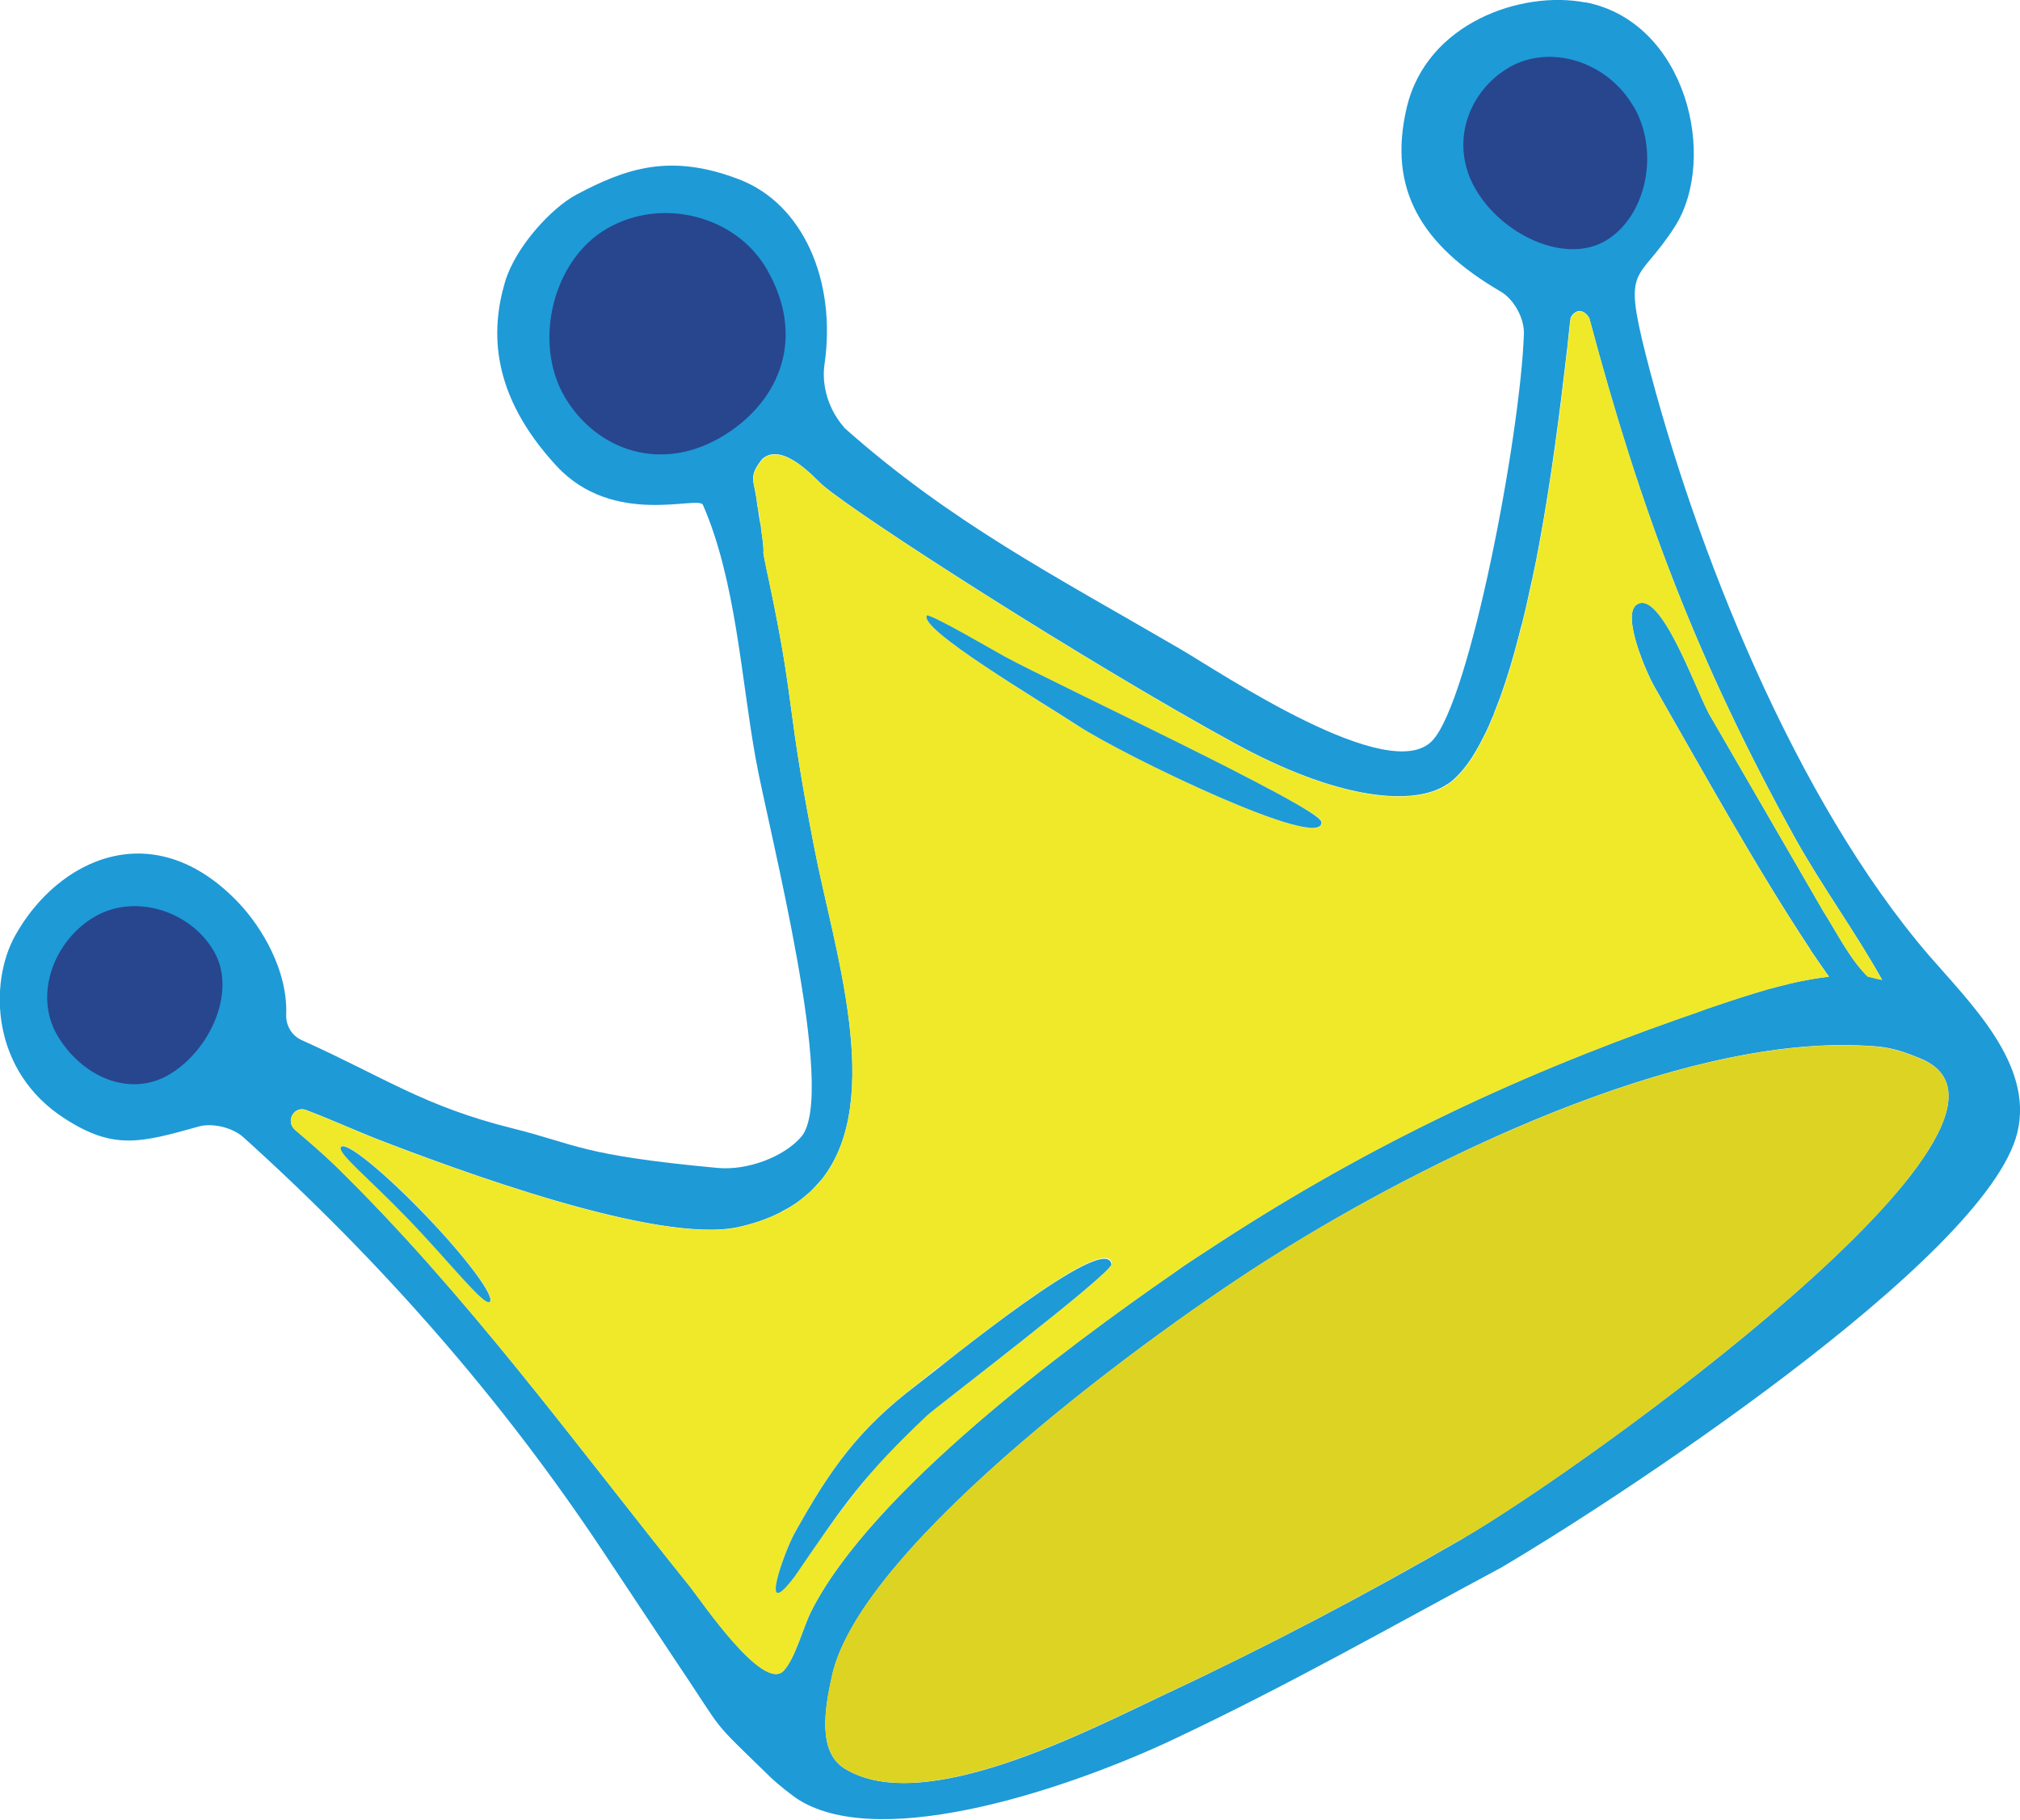
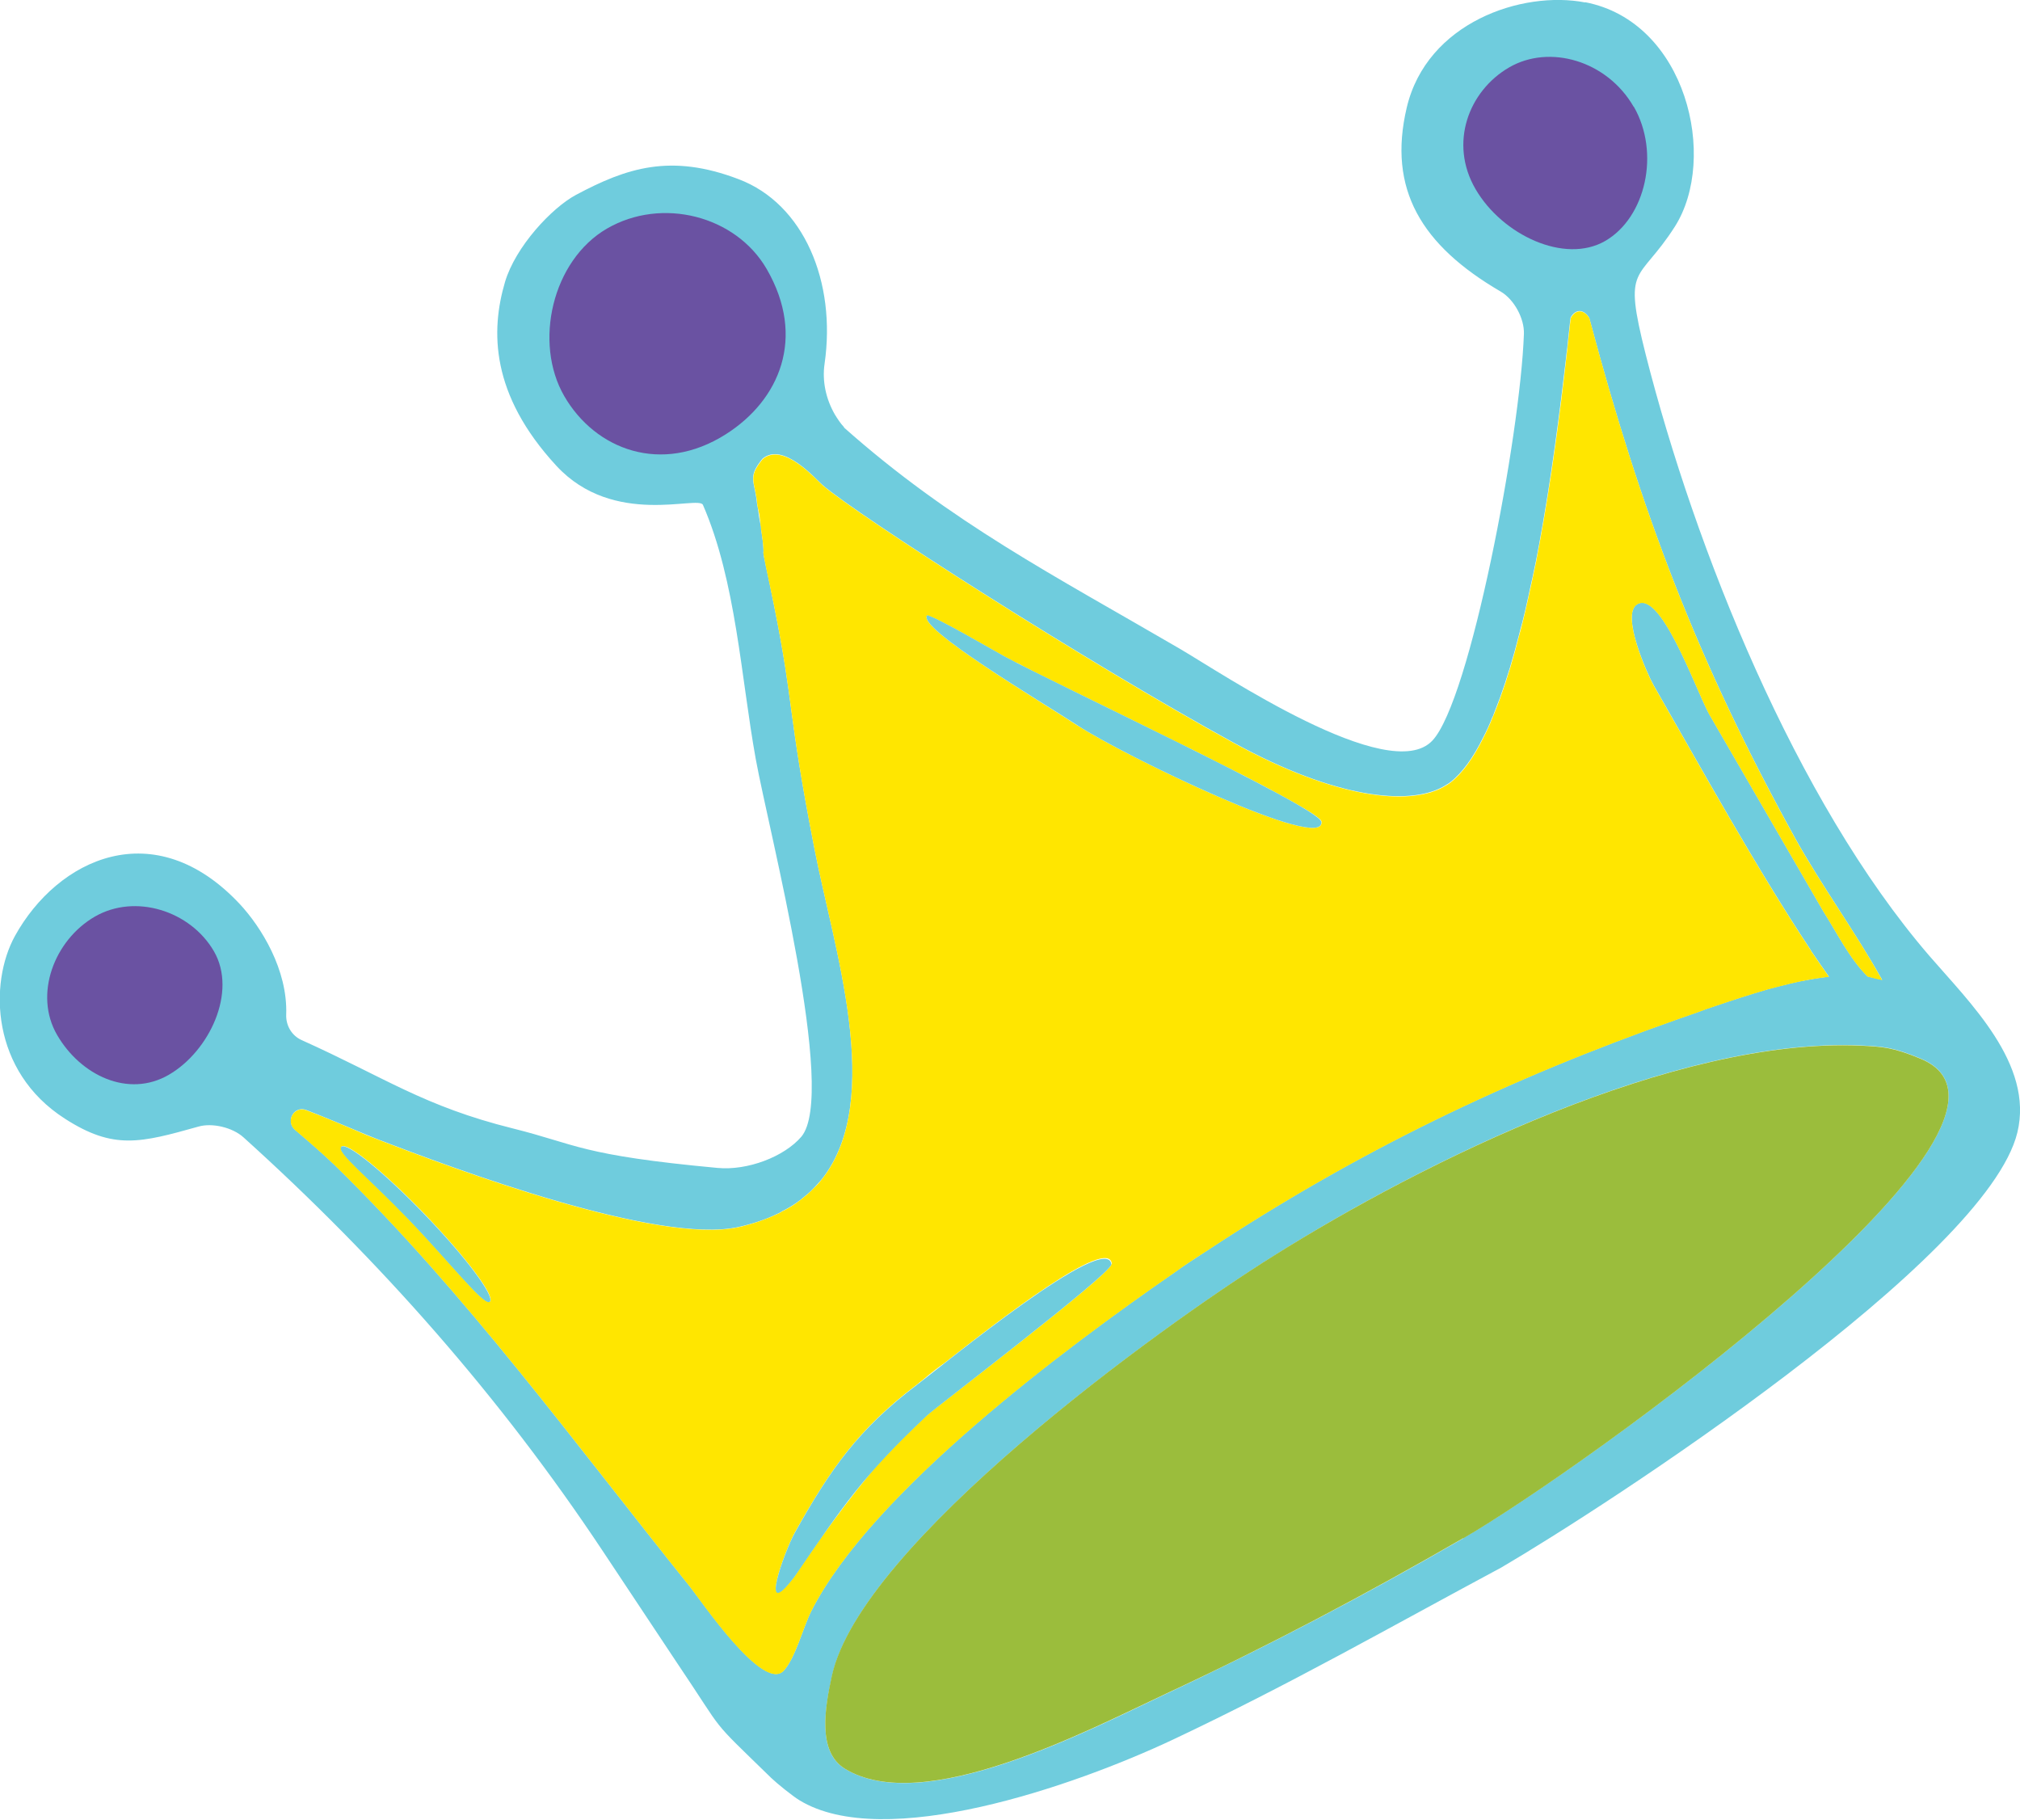
<svg xmlns="http://www.w3.org/2000/svg" id="Layer_1" data-name="Layer 1" viewBox="0 0 99.8 89.89">
  <g id="crown">
-     <path id="outline" d="M78.31.12c-3.11-.6-7.82.99-8.81,5.2-.95,4.03.73,6.8,4.64,9.08.67.39,1.18,1.34,1.15,2.1-.18,5.03-2.66,18.1-4.52,20.08-2.12,2.27-10.43-3.34-12.49-4.54-6.21-3.62-11.3-6.23-16.58-10.92v-.02c-.18-.19-.32-.41-.45-.62-.44-.76-.64-1.65-.51-2.52.58-4.03-1.02-7.89-4.25-9.11-3.36-1.28-5.53-.56-8.04.78-1.19.64-2.98,2.55-3.5,4.3-.71,2.41-.72,5.55,2.54,9.08,2.83,3.06,7.03,1.44,7.24,1.93,1.64,3.77,1.88,8.54,2.61,12.56.65,3.58,4.04,16.53,2.25,18.65-.85.99-2.66,1.68-4.14,1.54-6.79-.63-6.94-1.16-10.11-1.95-4.42-1.1-6.31-2.51-10.45-4.37-.48-.22-.77-.72-.75-1.25.08-2.22-1.24-4.33-2.29-5.46-4.23-4.52-9-2.24-11.11,1.57-1.29,2.34-1.19,6.69,2.47,9.03,2.41,1.55,3.73,1.19,6.59.39.68-.2,1.69.04,2.23.53,6.74,6.08,12.69,12.82,17.74,20.42l3.62,5.45c2.57,3.81,1.52,2.66,4.71,5.77.28.27,1.06.9,1.39,1.1,4.18,2.56,13.56-.68,18.48-3,5.8-2.74,10.64-5.51,16.2-8.49,5.18-3.03,23.98-15.23,25.5-21.49.82-3.38-2.36-6.42-4.37-8.75-6.59-7.66-11.55-20.07-13.99-29.67-1.15-4.55-.38-3.48,1.44-6.33,2.14-3.37.58-10.11-4.43-11.08ZM79.71,11.46s-.04.03-.06.05c-2.38,2.05-6.56-1.01-7.1-3.68-.38-1.87,1.15-4.36,2.99-4.73,5.47-.85,7.2,5.46,4.16,8.35ZM28.85,20.54c-2.97-3.6-.84-10.38,4.7-9.76.05,0,.11,0,.16.02,1.48.32,2.87.89,3.81,2.19,2.03,2.98,1.14,5.61-1.33,7.76-2.07,1.91-5.39,2.15-7.34-.21ZM10.23,50.98c-.1.18-1.55,1.11-2.24,1.51-1.54.89-2.62.84-3.09.3-2.48-2.82-3.79-4.06.05-7.29.05-.04.99-.44,1.05-.45,1.59-.15,1.9-.35,3.65,1.23.96.87,1.17,1.42,1.2,3.12,0,.04,0,.42-.61,1.59ZM72.29,75.99c-4.79,2.77-9.64,5.32-14.66,7.67-3.91,1.84-12.02,6.1-15.9,3.7-1.35-.83-.98-2.98-.62-4.59,1.42-6.5,16.06-17.14,21.84-20.75,7.4-4.66,19.78-10.78,28.98-10.38,1.05.05,1.59.07,2.99.66,7.25,3.08-16.76,20.29-22.63,23.68ZM88.7,41.42c1.33,2.38,2.95,4.59,4.29,6.98-.24-.05-.48-.12-.72-.17-.89-.88-1.52-2.17-2.2-3.24l-5.57-9.62c-.03-.06-.07-.13-.12-.22-.7-1.37-2.36-6.02-3.5-5.3-.81.5.51,3.46.82,4,2.34,4.08,5.07,9.02,7.75,13.06l.03.06c.3.44.59.86.88,1.27-.51.06-1.01.15-1.52.25-.25.05-.5.12-.75.18-.25.05-.5.13-.74.19-.86.25-1.73.53-2.58.82-.31.1-.62.21-.91.32-.3.1-.6.21-.89.31-8.53,3-15.91,6.56-23.41,11.51-.52.34-1.05.68-1.56,1.05-5.3,3.66-14.96,10.83-17.93,16.73-.4.81-.78,2.31-1.35,2.92-1.01,1.09-4.11-3.51-4.64-4.16-5.7-7.08-11.01-14.43-17.52-20.79-.63-.61-1.31-1.19-1.98-1.76-.49-.43-.05-1.21.55-.98.84.32,1.7.69,2.49,1.02.33.14.65.27.95.39,3.96,1.53,13.93,5.24,17.91,4.37.71-.16,1.35-.37,1.9-.64.09-.04.18-.08.26-.14.47-.23.87-.51,1.22-.82.14-.11.26-.23.38-.36.13-.14.25-.27.37-.41,3.12-3.97.56-11.47-.38-16.37-1.34-6.86-.97-6.9-1.99-11.98-.29-1.48-.57-2.61-.52-2.64,0,0,.02-.25-.11-1.06h0s0-.06-.01-.08c0-.01,0-.03,0-.04,0-.06,0-.11-.03-.17-.04-.18-.08-.45-.13-.82-.01-.04-.01-.08-.03-.12-.1-1.23-.52-1.34.26-2.3,1.02-.87,2.65,1.03,2.96,1.29,1.76,1.52,13.07,8.77,20.31,12.73,5.1,2.8,8.66,3.09,10.32,2.2.13-.08.27-.15.39-.24.6-.47,1.15-1.24,1.63-2.22.16-.3.31-.63.45-.99.04-.05.05-.12.08-.19.1-.25.2-.51.3-.78.34-.94.65-1.97.93-3.07.05-.22.11-.42.17-.64.1-.4.2-.82.29-1.24.06-.31.14-.63.21-.96.12-.54.23-1.1.33-1.65.61-3.28,1.03-6.63,1.33-9.2.01-.17.04-.34.06-.5.02-.16.03-.32.05-.48.02-.16.03-.31.05-.46.02-.2.04-.39.07-.58.28-.48.69-.37.92.03,2.54,9.53,5.33,16.94,10.17,25.69Z" fill="#1e9ad7" />
-     <path id="bot-crown-main" d="M72.29,75.98c-4.8,2.77-9.64,5.33-14.66,7.67-3.92,1.84-12.02,6.1-15.9,3.71-1.35-.84-.98-2.99-.63-4.59,1.43-6.5,16.06-17.14,21.84-20.75,7.41-4.65,19.78-10.77,28.98-10.37,1.04.05,1.6.07,3,.66,7.25,3.07-16.77,20.29-22.63,23.68Z" fill="#ddd322" />
-     <path id="main-bg" d="M78.53,15.73c-.23-.4-.64-.52-.92-.03-.03.19-.05.38-.07.58-.02.15-.03.29-.05.46-.02.16-.03.32-.05.48-.02.16-.04.34-.06.5-.29,2.57-.72,5.92-1.33,9.2-.1.56-.21,1.11-.33,1.65-.07.33-.14.65-.21.96-.09.42-.19.84-.29,1.24-.05.22-.11.42-.17.64-.28,1.11-.59,2.14-.93,3.07-.1.28-.2.53-.3.78-.03.06-.05.13-.08.19-.14.36-.29.68-.45.99-.48.98-1.03,1.75-1.63,2.22-.12.09-.25.16-.39.24-1.66.89-5.22.59-10.32-2.2-7.24-3.96-18.54-11.21-20.31-12.73-.31-.26-1.94-2.16-2.96-1.29-.78.96-.36,1.06-.26,2.3.01.04.01.08.03.12,0,.05.02.09.03.12,0,.04,0,.08.02.1,0,0,0,.01,0,.01.02.09.03.18.04.26,0,.03,0,.05.01.08,0,.05.02.11.02.16,0,.03,0,.05,0,.09.02.06.03.11.03.17,0,0,0,.02,0,.04,0,.02.01.04.01.06h0c.13.82.11,1.07.11,1.07-.05.03.22,1.16.52,2.64,1.02,5.08.65,5.12,1.99,11.98.94,4.9,3.5,12.41.38,16.37-.12.15-.24.29-.37.41-.12.13-.24.24-.38.36-.36.31-.75.6-1.22.82-.08.06-.17.1-.26.14-.55.26-1.19.48-1.9.64-3.98.87-13.96-2.84-17.91-4.37-.3-.11-.62-.24-.95-.39-.78-.33-1.64-.7-2.49-1.02-.6-.23-1.05.55-.55.98.67.57,1.35,1.15,1.98,1.76,6.51,6.36,11.83,13.71,17.52,20.79.52.65,3.62,5.25,4.64,4.16.57-.62.95-2.11,1.35-2.92,2.97-5.9,12.64-13.07,17.93-16.73.51-.37,1.04-.72,1.56-1.05,7.5-4.95,14.88-8.51,23.41-11.51.3-.1.6-.21.89-.31.29-.11.6-.22.91-.32.85-.29,1.71-.57,2.58-.82.24-.06.49-.13.74-.19.24-.06.5-.13.75-.18.51-.11,1.01-.19,1.52-.25-.29-.41-.58-.83-.88-1.27l-.03-.06c-2.68-4.04-5.41-8.98-7.75-13.06-.31-.54-1.63-3.5-.82-4,1.14-.72,2.8,3.93,3.5,5.3.04.09.08.16.12.22l5.57,9.62c.68,1.07,1.31,2.36,2.2,3.24.24.06.48.13.72.17-1.33-2.39-2.96-4.6-4.29-6.98-4.84-8.75-7.63-16.16-10.17-25.69ZM24.21,64.29c-.27.26-1.98-1.95-4.01-4.06-2.03-2.12-3.59-3.33-3.33-3.59s2.11,1.25,4.14,3.36c2.03,2.12,3.46,4.03,3.2,4.29ZM54.91,62.45c-.03.5-8.71,7.09-9.11,7.46-.25.23-.49.45-.71.67-.11.11-.22.21-.32.31-.42.42-.8.81-1.15,1.18-.08.09-.17.19-.25.28-.13.14-.26.29-.38.44-.86,1.04-1.66,2.11-2.48,3.25-.25.36-.51.74-.8,1.15-.14.21-.28.42-.43.64-1.85,2.44-.51-1.24,0-2.15,1.75-3.12,3.13-5.08,5.93-7.22.04-.03.08-.06.12-.09.03-.02.06-.05.09-.08.07-.05.15-.11.23-.18.34-.29.68-.55,1.02-.79,2.71-2.13,8.1-6.29,8.26-4.9ZM53.25,35.85c-1.75-1.15-8-4.86-7.44-5.45.53.12,3.19,1.69,3.84,2.04.15.08.32.17.54.29,0,0,.02,0,.03,0,.11.05.22.11.34.18.24.12.49.25.77.39,1.69.84,4.2,2.05,6.62,3.26l.61.3c.4.19.8.39,1.18.59.51.26,1,.51,1.47.74.19.09.36.18.54.28.36.18.7.36,1.01.53.86.46,1.57.86,2.01,1.14.11.07.19.13.26.18.07.05.13.1.18.14.04.06.08.09.08.12.22,1.59-9.81-3.28-12.03-4.73Z" fill="#efe92a" />
+     <path id="outline" d="M78.31.12c-3.11-.6-7.82.99-8.81,5.2-.95,4.03.73,6.8,4.64,9.08.67.39,1.18,1.34,1.15,2.1-.18,5.03-2.66,18.1-4.52,20.08-2.12,2.27-10.43-3.34-12.49-4.54-6.21-3.62-11.3-6.23-16.58-10.92v-.02c-.18-.19-.32-.41-.45-.62-.44-.76-.64-1.65-.51-2.52.58-4.03-1.02-7.89-4.25-9.11-3.36-1.28-5.53-.56-8.04.78-1.19.64-2.98,2.55-3.5,4.3-.71,2.41-.72,5.55,2.54,9.08,2.83,3.06,7.03,1.44,7.24,1.93,1.64,3.77,1.88,8.54,2.61,12.56.65,3.58,4.04,16.53,2.25,18.65-.85.99-2.66,1.68-4.14,1.54-6.79-.63-6.94-1.16-10.11-1.95-4.42-1.1-6.31-2.51-10.45-4.37-.48-.22-.77-.72-.75-1.25.08-2.22-1.24-4.33-2.29-5.46-4.23-4.52-9-2.24-11.11,1.57-1.29,2.34-1.19,6.69,2.47,9.03,2.41,1.55,3.73,1.19,6.59.39.68-.2,1.69.04,2.23.53,6.74,6.08,12.69,12.82,17.74,20.42l3.62,5.45c2.57,3.81,1.52,2.66,4.71,5.77.28.27,1.06.9,1.39,1.1,4.18,2.56,13.56-.68,18.48-3,5.8-2.74,10.64-5.51,16.2-8.49,5.18-3.03,23.98-15.23,25.5-21.49.82-3.38-2.36-6.42-4.37-8.75-6.59-7.66-11.55-20.07-13.99-29.67-1.15-4.55-.38-3.48,1.44-6.33,2.14-3.37.58-10.11-4.43-11.08ZM79.71,11.46s-.04.03-.06.05c-2.38,2.05-6.56-1.01-7.1-3.68-.38-1.87,1.15-4.36,2.99-4.73,5.47-.85,7.2,5.46,4.16,8.35ZM28.85,20.54c-2.97-3.6-.84-10.38,4.7-9.76.05,0,.11,0,.16.02,1.48.32,2.87.89,3.81,2.19,2.03,2.98,1.14,5.61-1.33,7.76-2.07,1.91-5.39,2.15-7.34-.21ZM10.23,50.98c-.1.18-1.55,1.11-2.24,1.51-1.54.89-2.62.84-3.09.3-2.48-2.82-3.79-4.06.05-7.29.05-.04.99-.44,1.05-.45,1.59-.15,1.9-.35,3.65,1.23.96.87,1.17,1.42,1.2,3.12,0,.04,0,.42-.61,1.59ZM72.29,75.99c-4.79,2.77-9.64,5.32-14.66,7.67-3.91,1.84-12.02,6.1-15.9,3.7-1.35-.83-.98-2.98-.62-4.59,1.42-6.5,16.06-17.14,21.84-20.75,7.4-4.66,19.78-10.78,28.98-10.38,1.05.05,1.59.07,2.99.66,7.25,3.08-16.76,20.29-22.63,23.68ZM88.7,41.42c1.33,2.38,2.95,4.59,4.29,6.98-.24-.05-.48-.12-.72-.17-.89-.88-1.52-2.17-2.2-3.24l-5.57-9.62c-.03-.06-.07-.13-.12-.22-.7-1.37-2.36-6.02-3.5-5.3-.81.5.51,3.46.82,4,2.34,4.08,5.07,9.02,7.75,13.06l.03.06c.3.44.59.86.88,1.27-.51.06-1.01.15-1.52.25-.25.05-.5.12-.75.18-.25.05-.5.13-.74.19-.86.25-1.73.53-2.58.82-.31.1-.62.21-.91.32-.3.1-.6.21-.89.31-8.53,3-15.91,6.56-23.41,11.51-.52.34-1.05.68-1.56,1.05-5.3,3.66-14.96,10.83-17.93,16.73-.4.81-.78,2.31-1.35,2.92-1.01,1.09-4.11-3.51-4.64-4.16-5.7-7.08-11.01-14.43-17.52-20.79-.63-.61-1.31-1.19-1.98-1.76-.49-.43-.05-1.21.55-.98.84.32,1.7.69,2.49,1.02.33.14.65.27.95.39,3.96,1.53,13.93,5.24,17.91,4.37.71-.16,1.35-.37,1.9-.64.09-.04.18-.08.26-.14.47-.23.87-.51,1.22-.82.14-.11.26-.23.38-.36.13-.14.25-.27.37-.41,3.12-3.97.56-11.47-.38-16.37-1.34-6.86-.97-6.9-1.99-11.98-.29-1.48-.57-2.61-.52-2.64,0,0,.02-.25-.11-1.06h0s0-.06-.01-.08c0-.01,0-.03,0-.04,0-.06,0-.11-.03-.17-.04-.18-.08-.45-.13-.82-.01-.04-.01-.08-.03-.12-.1-1.23-.52-1.34.26-2.3,1.02-.87,2.65,1.03,2.96,1.29,1.76,1.52,13.07,8.77,20.31,12.73,5.1,2.8,8.66,3.09,10.32,2.2.13-.08.27-.15.39-.24.6-.47,1.15-1.24,1.63-2.22.16-.3.31-.63.45-.99.04-.05.05-.12.08-.19.1-.25.2-.51.3-.78.34-.94.65-1.97.93-3.07.05-.22.11-.42.17-.64.1-.4.2-.82.29-1.24.06-.31.14-.63.21-.96.12-.54.23-1.1.33-1.65.61-3.28,1.03-6.63,1.33-9.2.01-.17.04-.34.06-.5.02-.16.03-.32.05-.48.02-.16.03-.31.05-.46.02-.2.04-.39.07-.58.28-.48.69-.37.92.03,2.54,9.53,5.33,16.94,10.17,25.69Z" fill="#6fccdd" />
+     <path id="bot-crown-main" d="M72.29,75.98c-4.8,2.77-9.64,5.33-14.66,7.67-3.92,1.84-12.02,6.1-15.9,3.71-1.35-.84-.98-2.99-.63-4.59,1.43-6.5,16.06-17.14,21.84-20.75,7.41-4.65,19.78-10.77,28.98-10.37,1.04.05,1.6.07,3,.66,7.25,3.07-16.77,20.29-22.63,23.68Z" fill="#9bbd3c" />
+     <path id="main-bg" d="M78.53,15.73c-.23-.4-.64-.52-.92-.03-.03.19-.05.38-.07.58-.02.15-.03.29-.05.46-.02.16-.03.32-.05.48-.02.16-.04.34-.06.5-.29,2.57-.72,5.92-1.33,9.2-.1.56-.21,1.11-.33,1.65-.07.33-.14.65-.21.96-.09.42-.19.84-.29,1.24-.05.22-.11.42-.17.64-.28,1.11-.59,2.14-.93,3.07-.1.28-.2.53-.3.78-.03.06-.05.13-.08.19-.14.36-.29.68-.45.99-.48.98-1.03,1.75-1.63,2.22-.12.09-.25.16-.39.24-1.66.89-5.22.59-10.32-2.2-7.24-3.96-18.54-11.21-20.31-12.73-.31-.26-1.94-2.16-2.96-1.29-.78.96-.36,1.06-.26,2.3.01.04.01.08.03.12,0,.05.02.09.03.12,0,.04,0,.08.02.1,0,0,0,.01,0,.01.02.09.03.18.04.26,0,.03,0,.05.01.08,0,.05.02.11.02.16,0,.03,0,.05,0,.09.02.06.03.11.03.17,0,0,0,.02,0,.04,0,.02.01.04.01.06h0c.13.82.11,1.07.11,1.07-.05.03.22,1.16.52,2.64,1.02,5.08.65,5.12,1.99,11.98.94,4.9,3.5,12.41.38,16.37-.12.15-.24.29-.37.41-.12.13-.24.24-.38.36-.36.31-.75.6-1.22.82-.08.06-.17.1-.26.14-.55.26-1.19.48-1.9.64-3.98.87-13.96-2.84-17.91-4.37-.3-.11-.62-.24-.95-.39-.78-.33-1.64-.7-2.49-1.02-.6-.23-1.05.55-.55.98.67.57,1.35,1.15,1.98,1.76,6.51,6.36,11.83,13.71,17.52,20.79.52.65,3.62,5.25,4.64,4.16.57-.62.95-2.11,1.35-2.92,2.97-5.9,12.64-13.07,17.93-16.73.51-.37,1.04-.72,1.56-1.05,7.5-4.95,14.88-8.51,23.41-11.51.3-.1.6-.21.89-.31.29-.11.6-.22.91-.32.85-.29,1.71-.57,2.58-.82.24-.06.49-.13.74-.19.24-.06.5-.13.75-.18.51-.11,1.01-.19,1.52-.25-.29-.41-.58-.83-.88-1.27l-.03-.06c-2.68-4.04-5.41-8.98-7.75-13.06-.31-.54-1.63-3.5-.82-4,1.14-.72,2.8,3.93,3.5,5.3.04.09.08.16.12.22l5.57,9.62c.68,1.07,1.31,2.36,2.2,3.24.24.06.48.13.72.17-1.33-2.39-2.96-4.6-4.29-6.98-4.84-8.75-7.63-16.16-10.17-25.69ZM24.21,64.29c-.27.26-1.98-1.95-4.01-4.06-2.03-2.12-3.59-3.33-3.33-3.59s2.11,1.25,4.14,3.36c2.03,2.12,3.46,4.03,3.2,4.29ZM54.91,62.45c-.03.5-8.71,7.09-9.11,7.46-.25.23-.49.45-.71.67-.11.11-.22.21-.32.31-.42.42-.8.81-1.15,1.18-.08.09-.17.19-.25.28-.13.14-.26.29-.38.44-.86,1.04-1.66,2.11-2.48,3.25-.25.36-.51.74-.8,1.15-.14.21-.28.42-.43.64-1.85,2.44-.51-1.24,0-2.15,1.75-3.12,3.13-5.08,5.93-7.22.04-.03.08-.06.12-.09.03-.02.06-.05.09-.08.07-.05.15-.11.23-.18.34-.29.68-.55,1.02-.79,2.71-2.13,8.1-6.29,8.26-4.9ZM53.25,35.85c-1.75-1.15-8-4.86-7.44-5.45.53.12,3.19,1.69,3.84,2.04.15.08.32.17.54.29,0,0,.02,0,.03,0,.11.05.22.11.34.18.24.12.49.25.77.39,1.69.84,4.2,2.05,6.62,3.26l.61.3c.4.19.8.39,1.18.59.51.26,1,.51,1.47.74.19.09.36.18.54.28.36.18.7.36,1.01.53.86.46,1.57.86,2.01,1.14.11.07.19.13.26.18.07.05.13.1.18.14.04.06.08.09.08.12.22,1.59-9.81-3.28-12.03-4.73Z" fill="#ffe600" />
  </g>
-   <path id="left-dot" d="M10.57,46.99c1.16,2.01-.23,4.94-2.23,6.1s-4.36.03-5.52-1.97-.14-4.68,1.86-5.84,4.73-.29,5.89,1.71Z" fill="#27468e" />
-   <path id="right-dot" d="M80.72,5.27c1.31,2.28.59,5.47-1.41,6.63s-5.09-.29-6.41-2.56-.34-4.85,1.66-6.01,4.84-.33,6.15,1.94Z" fill="#27468e" />
-   <path id="mid-dot" d="M37.88,13.29c1.96,3.39.63,6.48-2.02,8.16-3.18,2.02-6.45.76-7.98-1.88s-.6-6.71,2.11-8.28,6.36-.64,7.89,2Z" fill="#27468e" />
-   <path id="left-highlight" d="M21,60.01c-2.03-2.11-3.88-3.62-4.14-3.36s1.3,1.48,3.33,3.59c2.03,2.11,3.75,4.32,4.01,4.06s-1.17-2.18-3.2-4.29Z" fill="#1e9ad7" />
-   <path id="low-highlight" d="M54.91,62.45c-.04.5-8.71,7.09-9.11,7.47-3.16,2.98-4.1,4.39-6.53,7.94-1.84,2.44-.51-1.24,0-2.15,1.77-3.17,3.16-5.13,6.04-7.31,1.34-1.02,9.41-7.65,9.6-5.94Z" fill="#1e9ad7" />
-   <path id="mid-highlight" d="M65.28,40.58c.23,1.58-9.81-3.28-12.03-4.74-1.75-1.15-8.01-4.85-7.44-5.45.53.13,3.19,1.69,3.83,2.04,2.42,1.32,15.51,7.44,15.63,8.15Z" fill="#1e9ad7" />
+   <path id="left-dot" d="M10.57,46.99c1.16,2.01-.23,4.94-2.23,6.1s-4.36.03-5.52-1.97-.14-4.68,1.86-5.84,4.73-.29,5.89,1.71Z" fill="#6a52a2" />
+   <path id="right-dot" d="M80.72,5.27c1.31,2.28.59,5.47-1.41,6.63s-5.09-.29-6.41-2.56-.34-4.85,1.66-6.01,4.84-.33,6.15,1.94Z" fill="#6a52a2" />
+   <path id="mid-dot" d="M37.88,13.29c1.96,3.39.63,6.48-2.02,8.16-3.18,2.02-6.45.76-7.98-1.88s-.6-6.71,2.11-8.28,6.36-.64,7.89,2Z" fill="#6a52a2" />
+   <path id="left-highlight" d="M21,60.01c-2.03-2.11-3.88-3.62-4.14-3.36s1.3,1.48,3.33,3.59c2.03,2.11,3.75,4.32,4.01,4.06s-1.17-2.18-3.2-4.29Z" fill="#6fccdd" />
+   <path id="low-highlight" d="M54.91,62.45c-.04.5-8.71,7.09-9.11,7.47-3.16,2.98-4.1,4.39-6.53,7.94-1.84,2.44-.51-1.24,0-2.15,1.77-3.17,3.16-5.13,6.04-7.31,1.34-1.02,9.41-7.65,9.6-5.94Z" fill="#6fccdd" />
+   <path id="mid-highlight" d="M65.28,40.58c.23,1.58-9.81-3.28-12.03-4.74-1.75-1.15-8.01-4.85-7.44-5.45.53.13,3.19,1.69,3.83,2.04,2.42,1.32,15.51,7.44,15.63,8.15Z" fill="#6fccdd" />
</svg>
